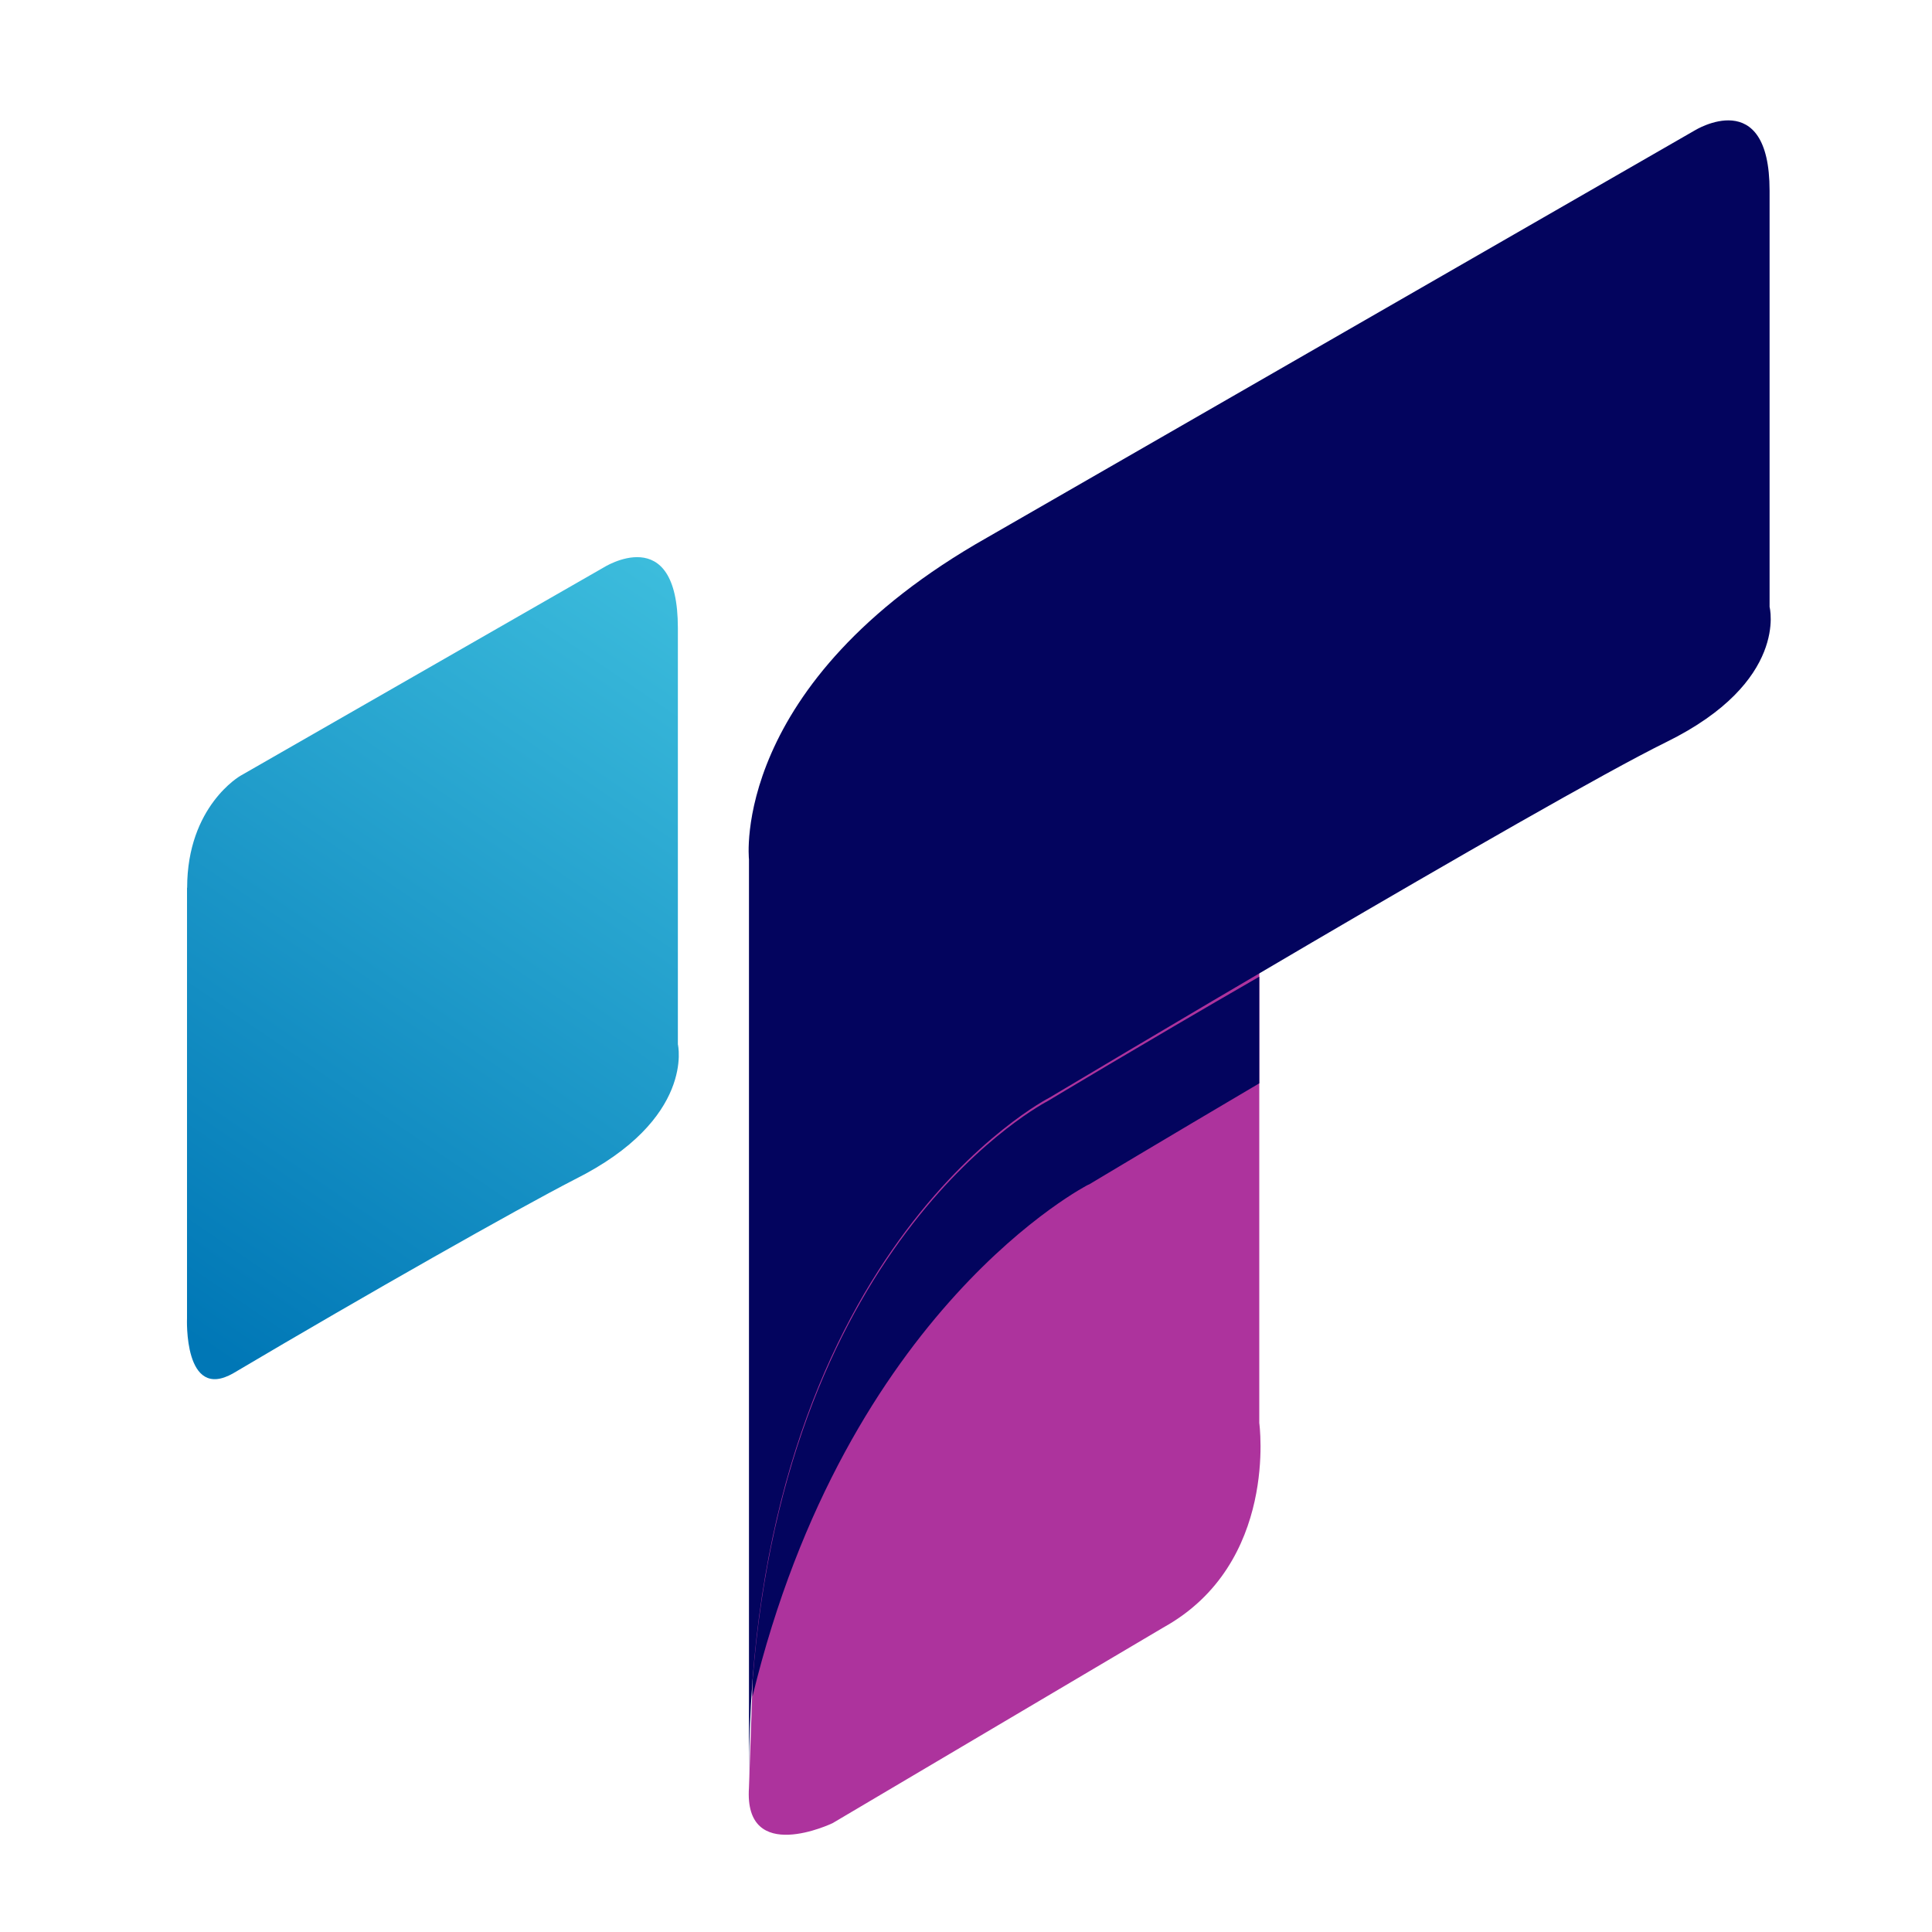
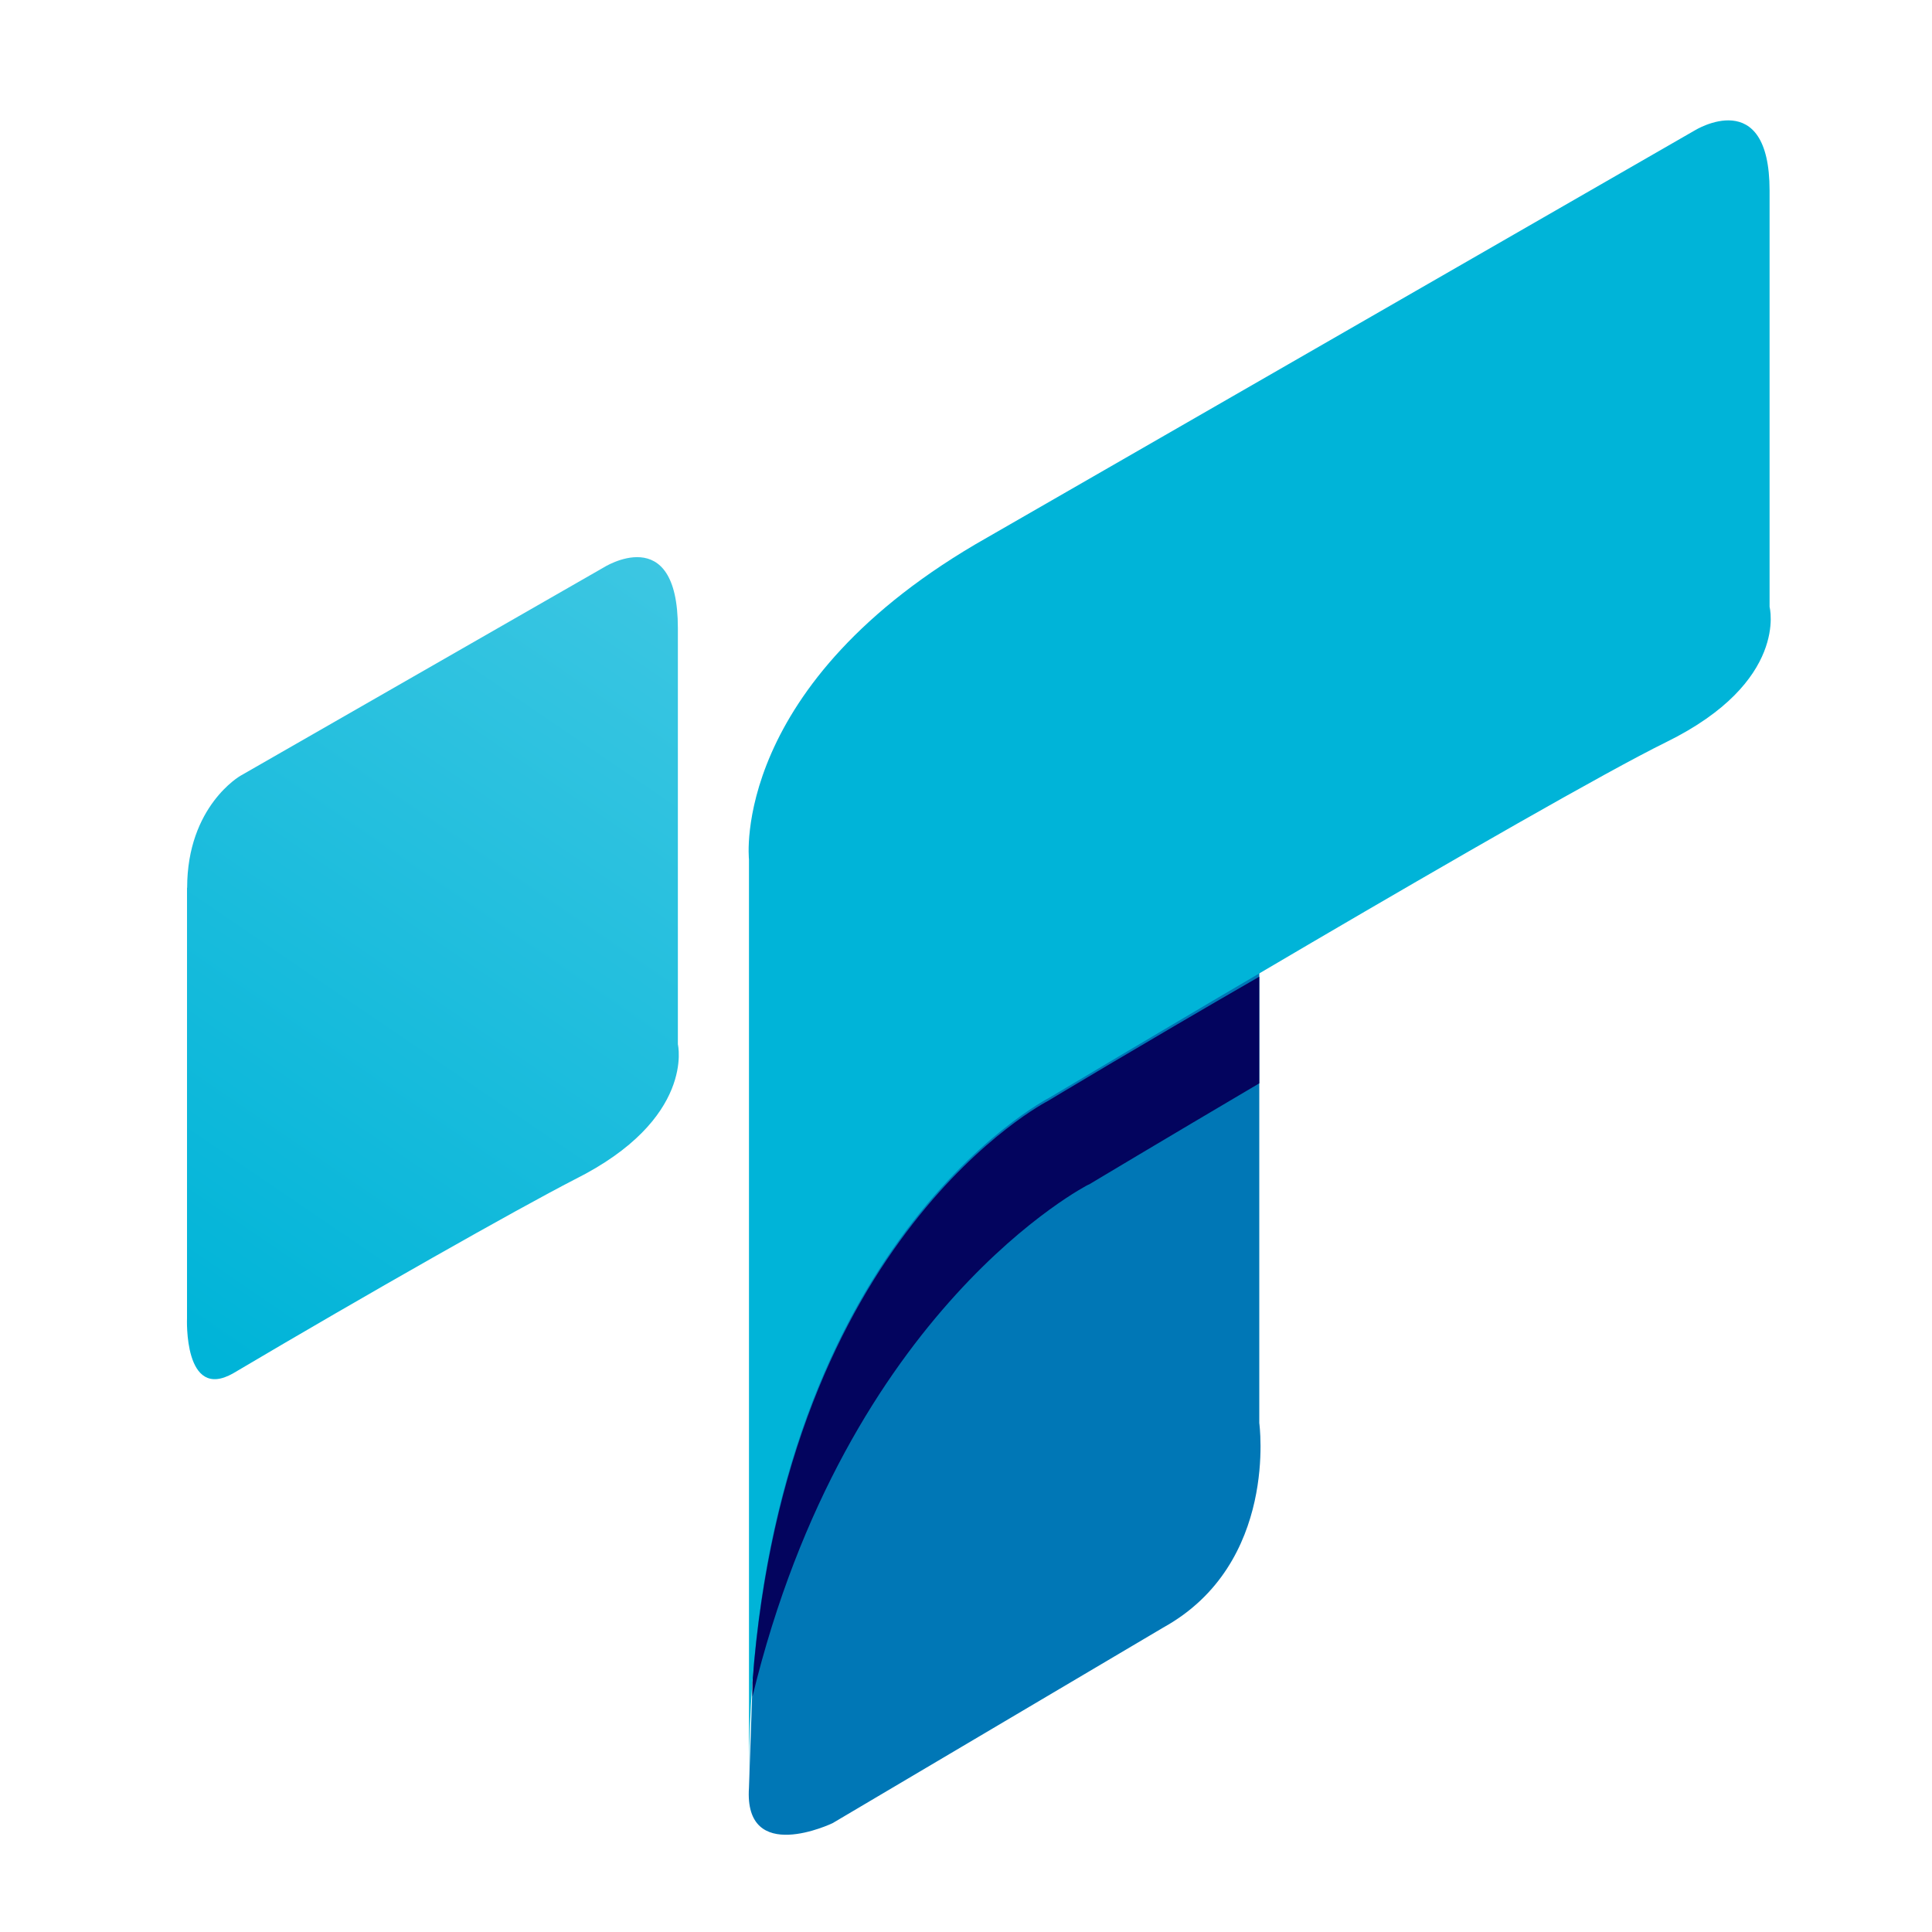
<svg xmlns="http://www.w3.org/2000/svg" width="150" height="150" viewBox="0 0 150 150" role="img" aria-label="tyroTrade">
  <defs>
    <linearGradient id="tyro-grad" x1="61.29" y1="116.53" x2="14.04" y2="47.15" gradientTransform="translate(0 150.55) scale(1 -1)" gradientUnits="userSpaceOnUse">
      <stop offset="0" stop-color="#48cae4" />
-       <stop offset="1" stop-color="#0077b6" />
+       <stop offset="1" stop-color="#00b4d8" />
    </linearGradient>
  </defs>
  <path d="M14.52,68.93v33.41s-.28,6.49,3.59,4.28c10.49-6.21,21.95-12.7,26.51-15.05,9.39-4.69,8.01-10.49,8.01-10.49V48.77c0-8.42-5.8-4.69-5.8-4.69l-28.16,16.15s-4.14,2.35-4.14,8.7Z" fill="url(#tyro-grad)" />
-   <path d="M97.77,70.17v40.31s1.52,10.91-7.45,15.88l-25.68,15.19s-6.9,3.31-6.49-2.76l1.66-48.73,37.96-19.88Z" fill="#ad339d" />
-   <path d="M58.15,137.95V66.72s-1.52-13.67,18.5-24.99l54.94-31.61s5.8-3.59,5.8,4.69V47.12s1.52,5.8-8.01,10.49c-9.53,4.69-47.9,27.61-47.9,27.61,0,0-23.33,11.87-23.33,52.74Z" fill="#03045e" />
+   <path d="M97.77,70.17v40.31s1.52,10.91-7.45,15.88l-25.68,15.19s-6.9,3.31-6.49-2.76l1.66-48.73,37.96-19.88Z" fill="#0077b6" />
+   <path d="M58.15,137.95V66.72s-1.52-13.67,18.5-24.99l54.94-31.61s5.8-3.59,5.8,4.69V47.12s1.52,5.8-8.01,10.49c-9.53,4.69-47.9,27.61-47.9,27.61,0,0-23.33,11.87-23.33,52.74Z" fill="#00b4d8" />
  <path d="M84.52,91.98s5.52-3.31,13.25-7.87v-8.28c-9.11,5.25-16.43,9.66-16.43,9.66,0,0-20.29,10.35-22.92,45.14v1.1c7.32-30.23,26.09-39.76,26.09-39.76Z" fill="#03045e" />
</svg>
